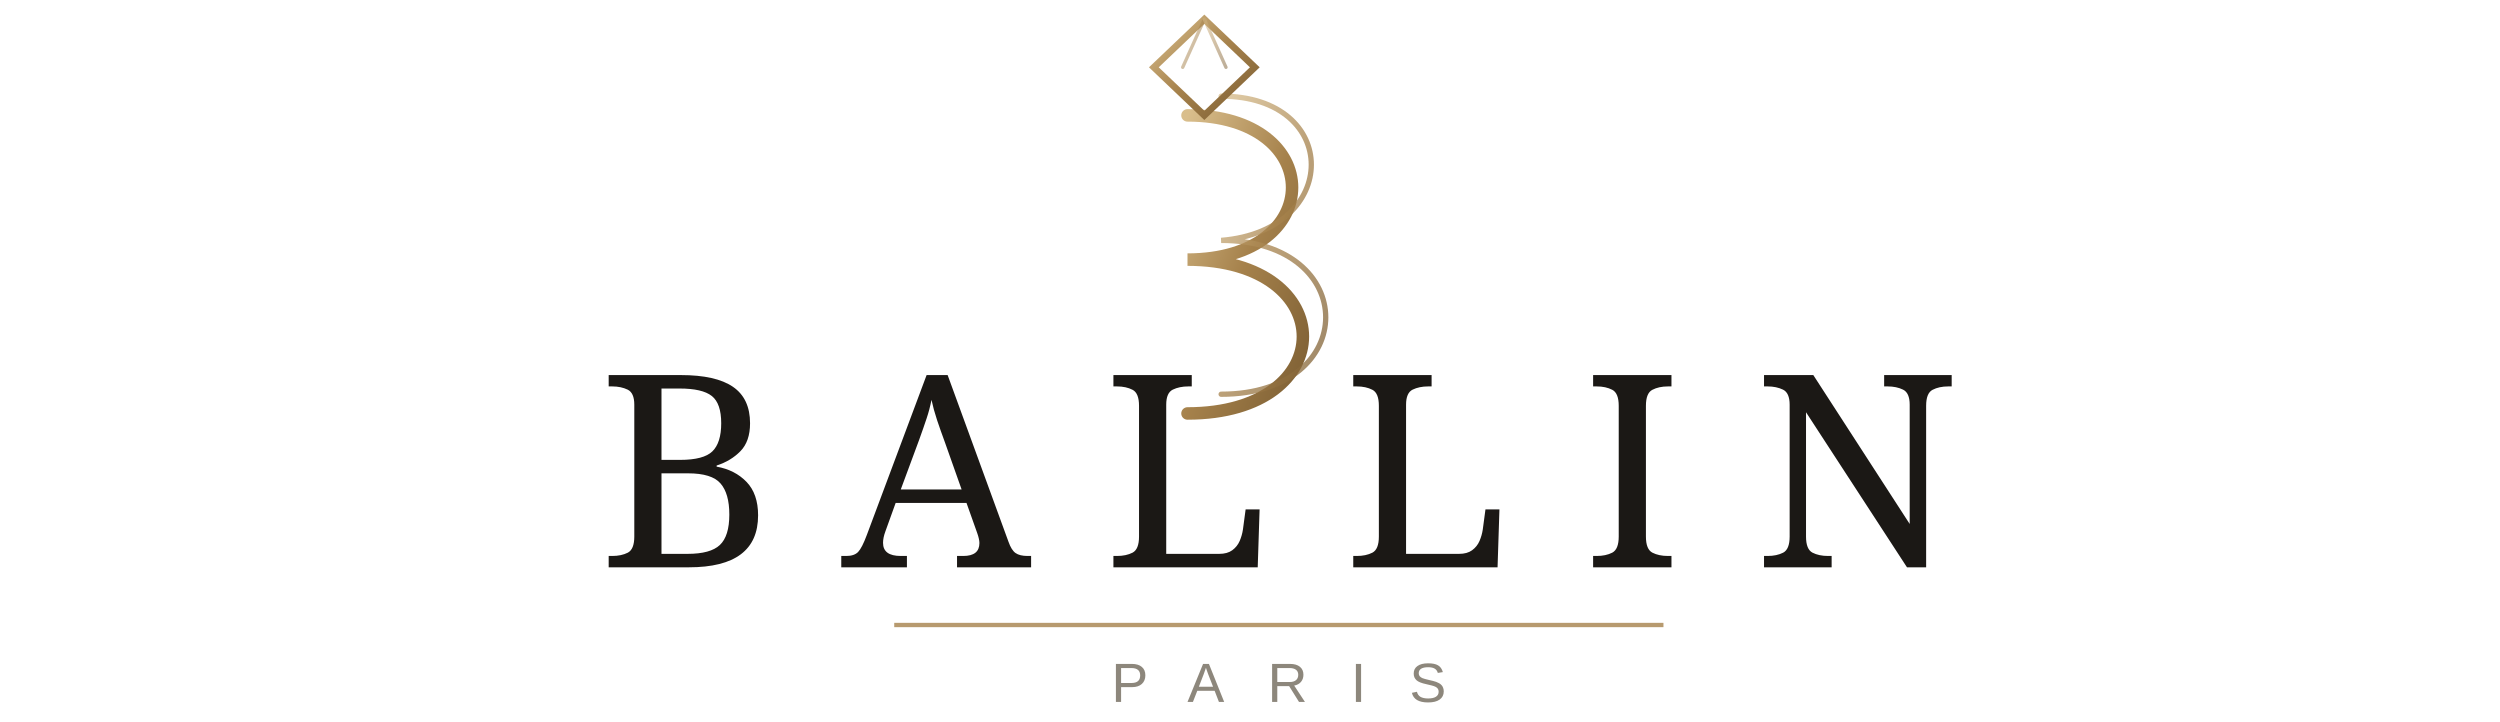
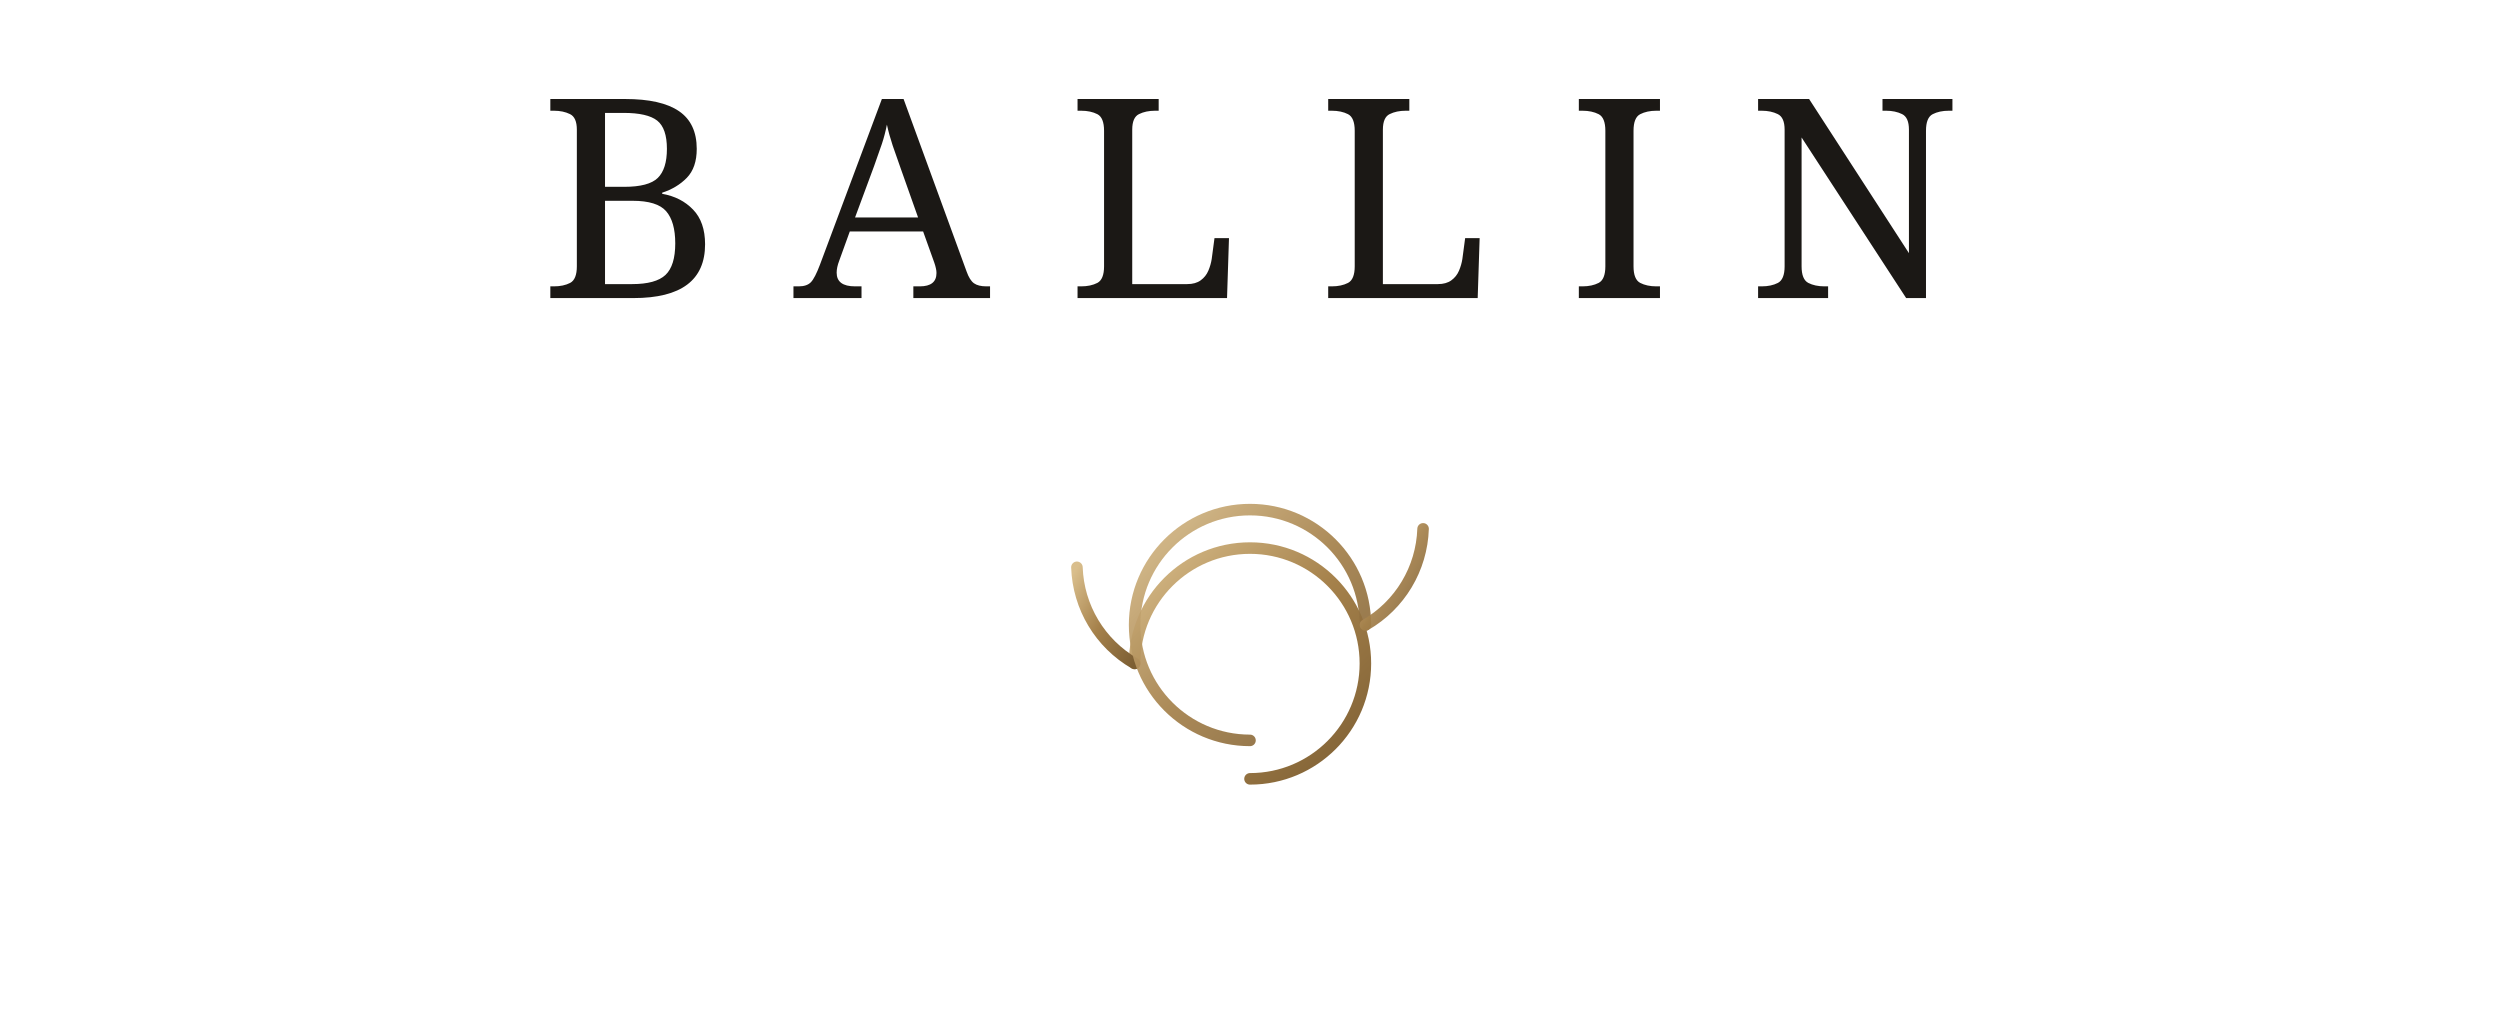
- <svg xmlns="http://www.w3.org/2000/svg" viewBox="0 0 520 150">
+ <svg xmlns="http://www.w3.org/2000/svg" viewBox="0 0 520 210">
  <defs>
    <linearGradient id="gold" x1="0" y1="0" x2="1" y2="1">
      <stop offset="0" stop-color="#D9BE8C" />
      <stop offset=".5" stop-color="#A5814B" />
      <stop offset="1" stop-color="#7C5E33" />
    </linearGradient>
  </defs>
+   <text x="260" y="62" text-anchor="middle" font-family="Cormorant Garamond, Playfair Display, Georgia, serif" font-size="58" font-weight="500" letter-spacing="16" fill="#1B1815">BALLIN</text>
  <g fill="none" stroke="url(#gold)" stroke-linecap="round">
-     <path d="M247 22 L247 86" stroke-width="2.6" />
-     <path d="M247 24 C276 24 276 54 247 54 C279 54 279 86 247 86" stroke-width="2.6" />
-     <path d="M254 18 L254 82" stroke-width="1.1" opacity=".75" />
-     <path d="M254 20 C279 20 279 48 254 50 C283 50 283 82 254 82" stroke-width="1.1" opacity=".75" />
-     <polygon points="250.5,4 261,14 250.5,24 240,14" stroke-width="1.4" />
-     <line x1="240" y1="14" x2="261" y2="14" stroke-width=".8" opacity=".7" />
-     <line x1="250.5" y1="4" x2="246" y2="14" stroke-width=".7" opacity=".5" />
-     <line x1="250.5" y1="4" x2="255" y2="14" stroke-width=".7" opacity=".5" />
+     <path d="M236 138 a24 24 0 1 1 24 24" stroke-width="2.4" />
+     <path d="M212 138 L260 138" stroke-width="2.4" />
+     <path d="M236 138 a24 24 0 0 1 -12 -20" stroke-width="2.4" />
+     <path d="M284 130 a24 24 0 1 0 -24 24" stroke-width="2.4" opacity=".92" />
+     <path d="M308 130 L260 130" stroke-width="2.4" opacity=".92" />
+     <path d="M284 130 a24 24 0 0 0 12 -20" stroke-width="2.4" opacity=".92" />
  </g>
-   <text x="266" y="118" text-anchor="middle" font-family="Cormorant Garamond, Playfair Display, Georgia, serif" font-size="56" font-weight="500" letter-spacing="15" fill="#1B1815">BALLIN</text>
-   <line x1="186" y1="130" x2="346" y2="130" stroke="#A5814B" stroke-width=".9" opacity=".8" />
-   <text x="266" y="146" text-anchor="middle" font-family="Jost, Montserrat, Arial, sans-serif" font-size="11.5" letter-spacing="9" fill="#8D877C">PARIS</text>
</svg>
